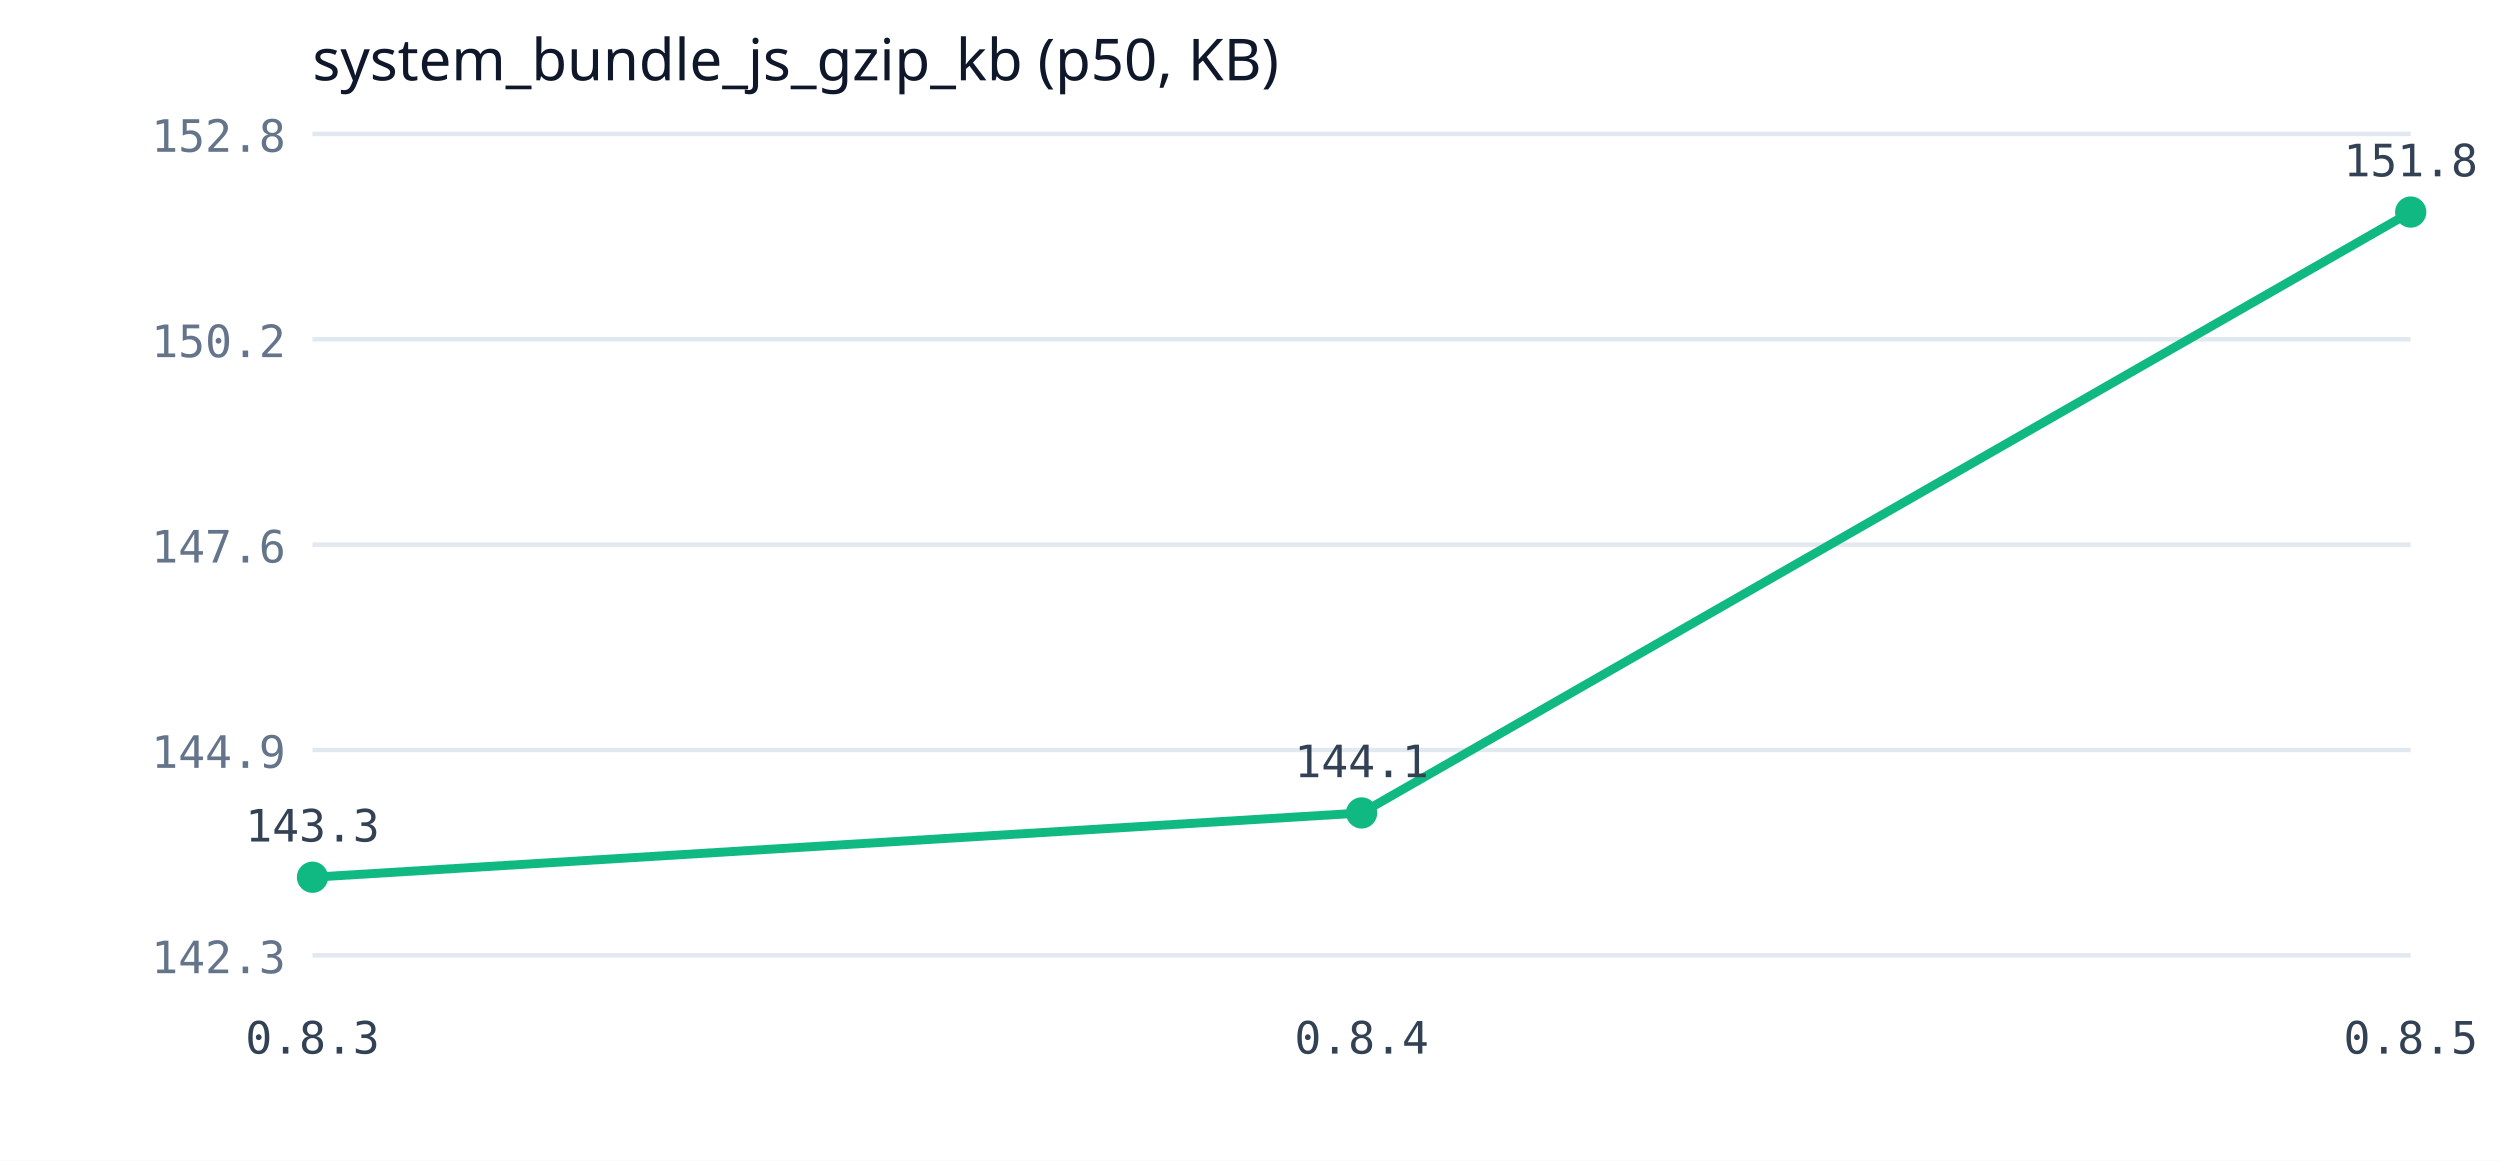
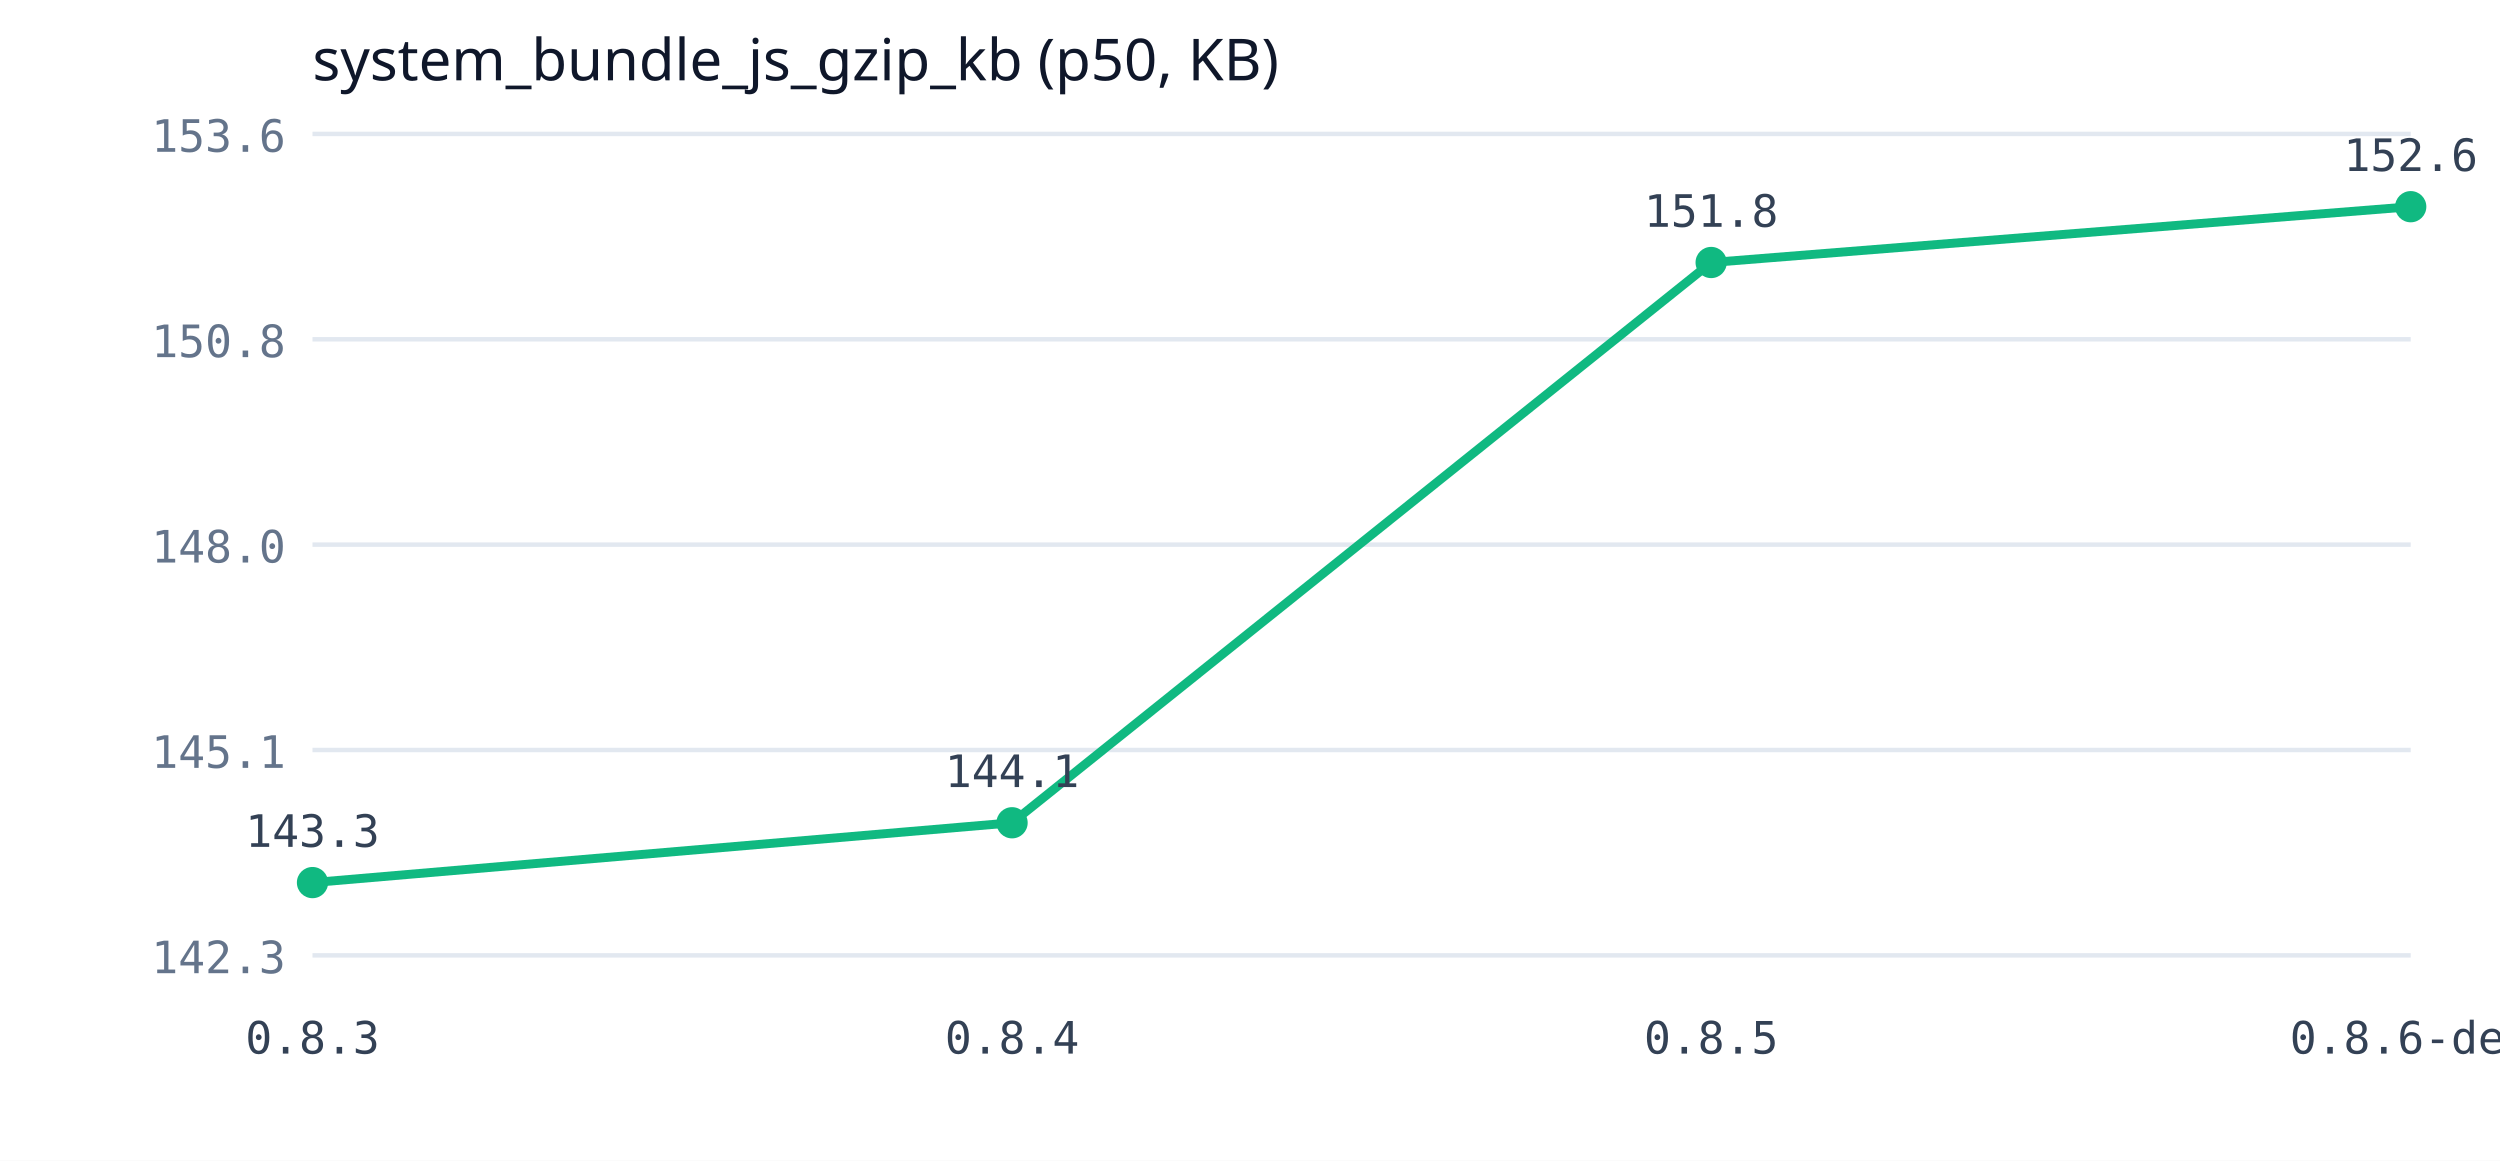
<svg xmlns="http://www.w3.org/2000/svg" width="560" height="260" viewBox="0 0 560 260">
  <rect width="560" height="260" fill="#ffffff" />
  <text x="70" y="18" font-family="Segoe UI" font-size="13" fill="#0f172a">system_bundle_js_gzip_kb (p50, KB)</text>
  <line x1="70" y1="214" x2="540" y2="214" stroke="#e2e8f0" stroke-width="1" />
  <text x="64" y="218" font-family="Consolas" font-size="10" fill="#64748b" text-anchor="end">142.3</text>
  <line x1="70" y1="168" x2="540" y2="168" stroke="#e2e8f0" stroke-width="1" />
-   <text x="64" y="172" font-family="Consolas" font-size="10" fill="#64748b" text-anchor="end">144.9</text>
+   <text x="64" y="172" font-family="Consolas" font-size="10" fill="#64748b" text-anchor="end">145.1</text>
  <line x1="70" y1="122" x2="540" y2="122" stroke="#e2e8f0" stroke-width="1" />
-   <text x="64" y="126" font-family="Consolas" font-size="10" fill="#64748b" text-anchor="end">147.6</text>
+   <text x="64" y="126" font-family="Consolas" font-size="10" fill="#64748b" text-anchor="end">148.0</text>
  <line x1="70" y1="76" x2="540" y2="76" stroke="#e2e8f0" stroke-width="1" />
-   <text x="64" y="80" font-family="Consolas" font-size="10" fill="#64748b" text-anchor="end">150.2</text>
+   <text x="64" y="80" font-family="Consolas" font-size="10" fill="#64748b" text-anchor="end">150.8</text>
  <line x1="70" y1="30" x2="540" y2="30" stroke="#e2e8f0" stroke-width="1" />
-   <text x="64" y="34" font-family="Consolas" font-size="10" fill="#64748b" text-anchor="end">152.8</text>
-   <polyline points="70,196.5 305,182.1 540,47.5" fill="none" stroke="#10b981" stroke-width="2" />
-   <circle cx="70" cy="196.5" r="3.5" fill="#10b981" />
-   <text x="70" y="188.5" font-family="Consolas" font-size="10" fill="#334155" text-anchor="middle">143.3</text>
+   <text x="64" y="34" font-family="Consolas" font-size="10" fill="#64748b" text-anchor="end">153.6</text>
+   <polyline points="70,197.7 226.7,184.3 383.3,58.8 540,46.3" fill="none" stroke="#10b981" stroke-width="2" />
+   <circle cx="70" cy="197.7" r="3.5" fill="#10b981" />
+   <text x="70" y="189.7" font-family="Consolas" font-size="10" fill="#334155" text-anchor="middle">143.3</text>
  <text x="70" y="236" font-family="Consolas" font-size="10" fill="#334155" text-anchor="middle">0.8.3</text>
-   <circle cx="305" cy="182.1" r="3.5" fill="#10b981" />
-   <text x="305" y="174.1" font-family="Consolas" font-size="10" fill="#334155" text-anchor="middle">144.1</text>
-   <text x="305" y="236" font-family="Consolas" font-size="10" fill="#334155" text-anchor="middle">0.8.4</text>
-   <circle cx="540" cy="47.5" r="3.5" fill="#10b981" />
-   <text x="540" y="39.5" font-family="Consolas" font-size="10" fill="#334155" text-anchor="middle">151.8</text>
-   <text x="540" y="236" font-family="Consolas" font-size="10" fill="#334155" text-anchor="middle">0.8.5</text>
+   <circle cx="226.7" cy="184.3" r="3.5" fill="#10b981" />
+   <text x="226.7" y="176.3" font-family="Consolas" font-size="10" fill="#334155" text-anchor="middle">144.1</text>
+   <text x="226.7" y="236" font-family="Consolas" font-size="10" fill="#334155" text-anchor="middle">0.8.4</text>
+   <circle cx="383.3" cy="58.8" r="3.5" fill="#10b981" />
+   <text x="383.3" y="50.8" font-family="Consolas" font-size="10" fill="#334155" text-anchor="middle">151.8</text>
+   <text x="383.3" y="236" font-family="Consolas" font-size="10" fill="#334155" text-anchor="middle">0.8.5</text>
+   <circle cx="540" cy="46.3" r="3.5" fill="#10b981" />
+   <text x="540" y="38.3" font-family="Consolas" font-size="10" fill="#334155" text-anchor="middle">152.6</text>
+   <text x="540" y="236" font-family="Consolas" font-size="10" fill="#334155" text-anchor="middle">0.8.6-dev</text>
</svg>
